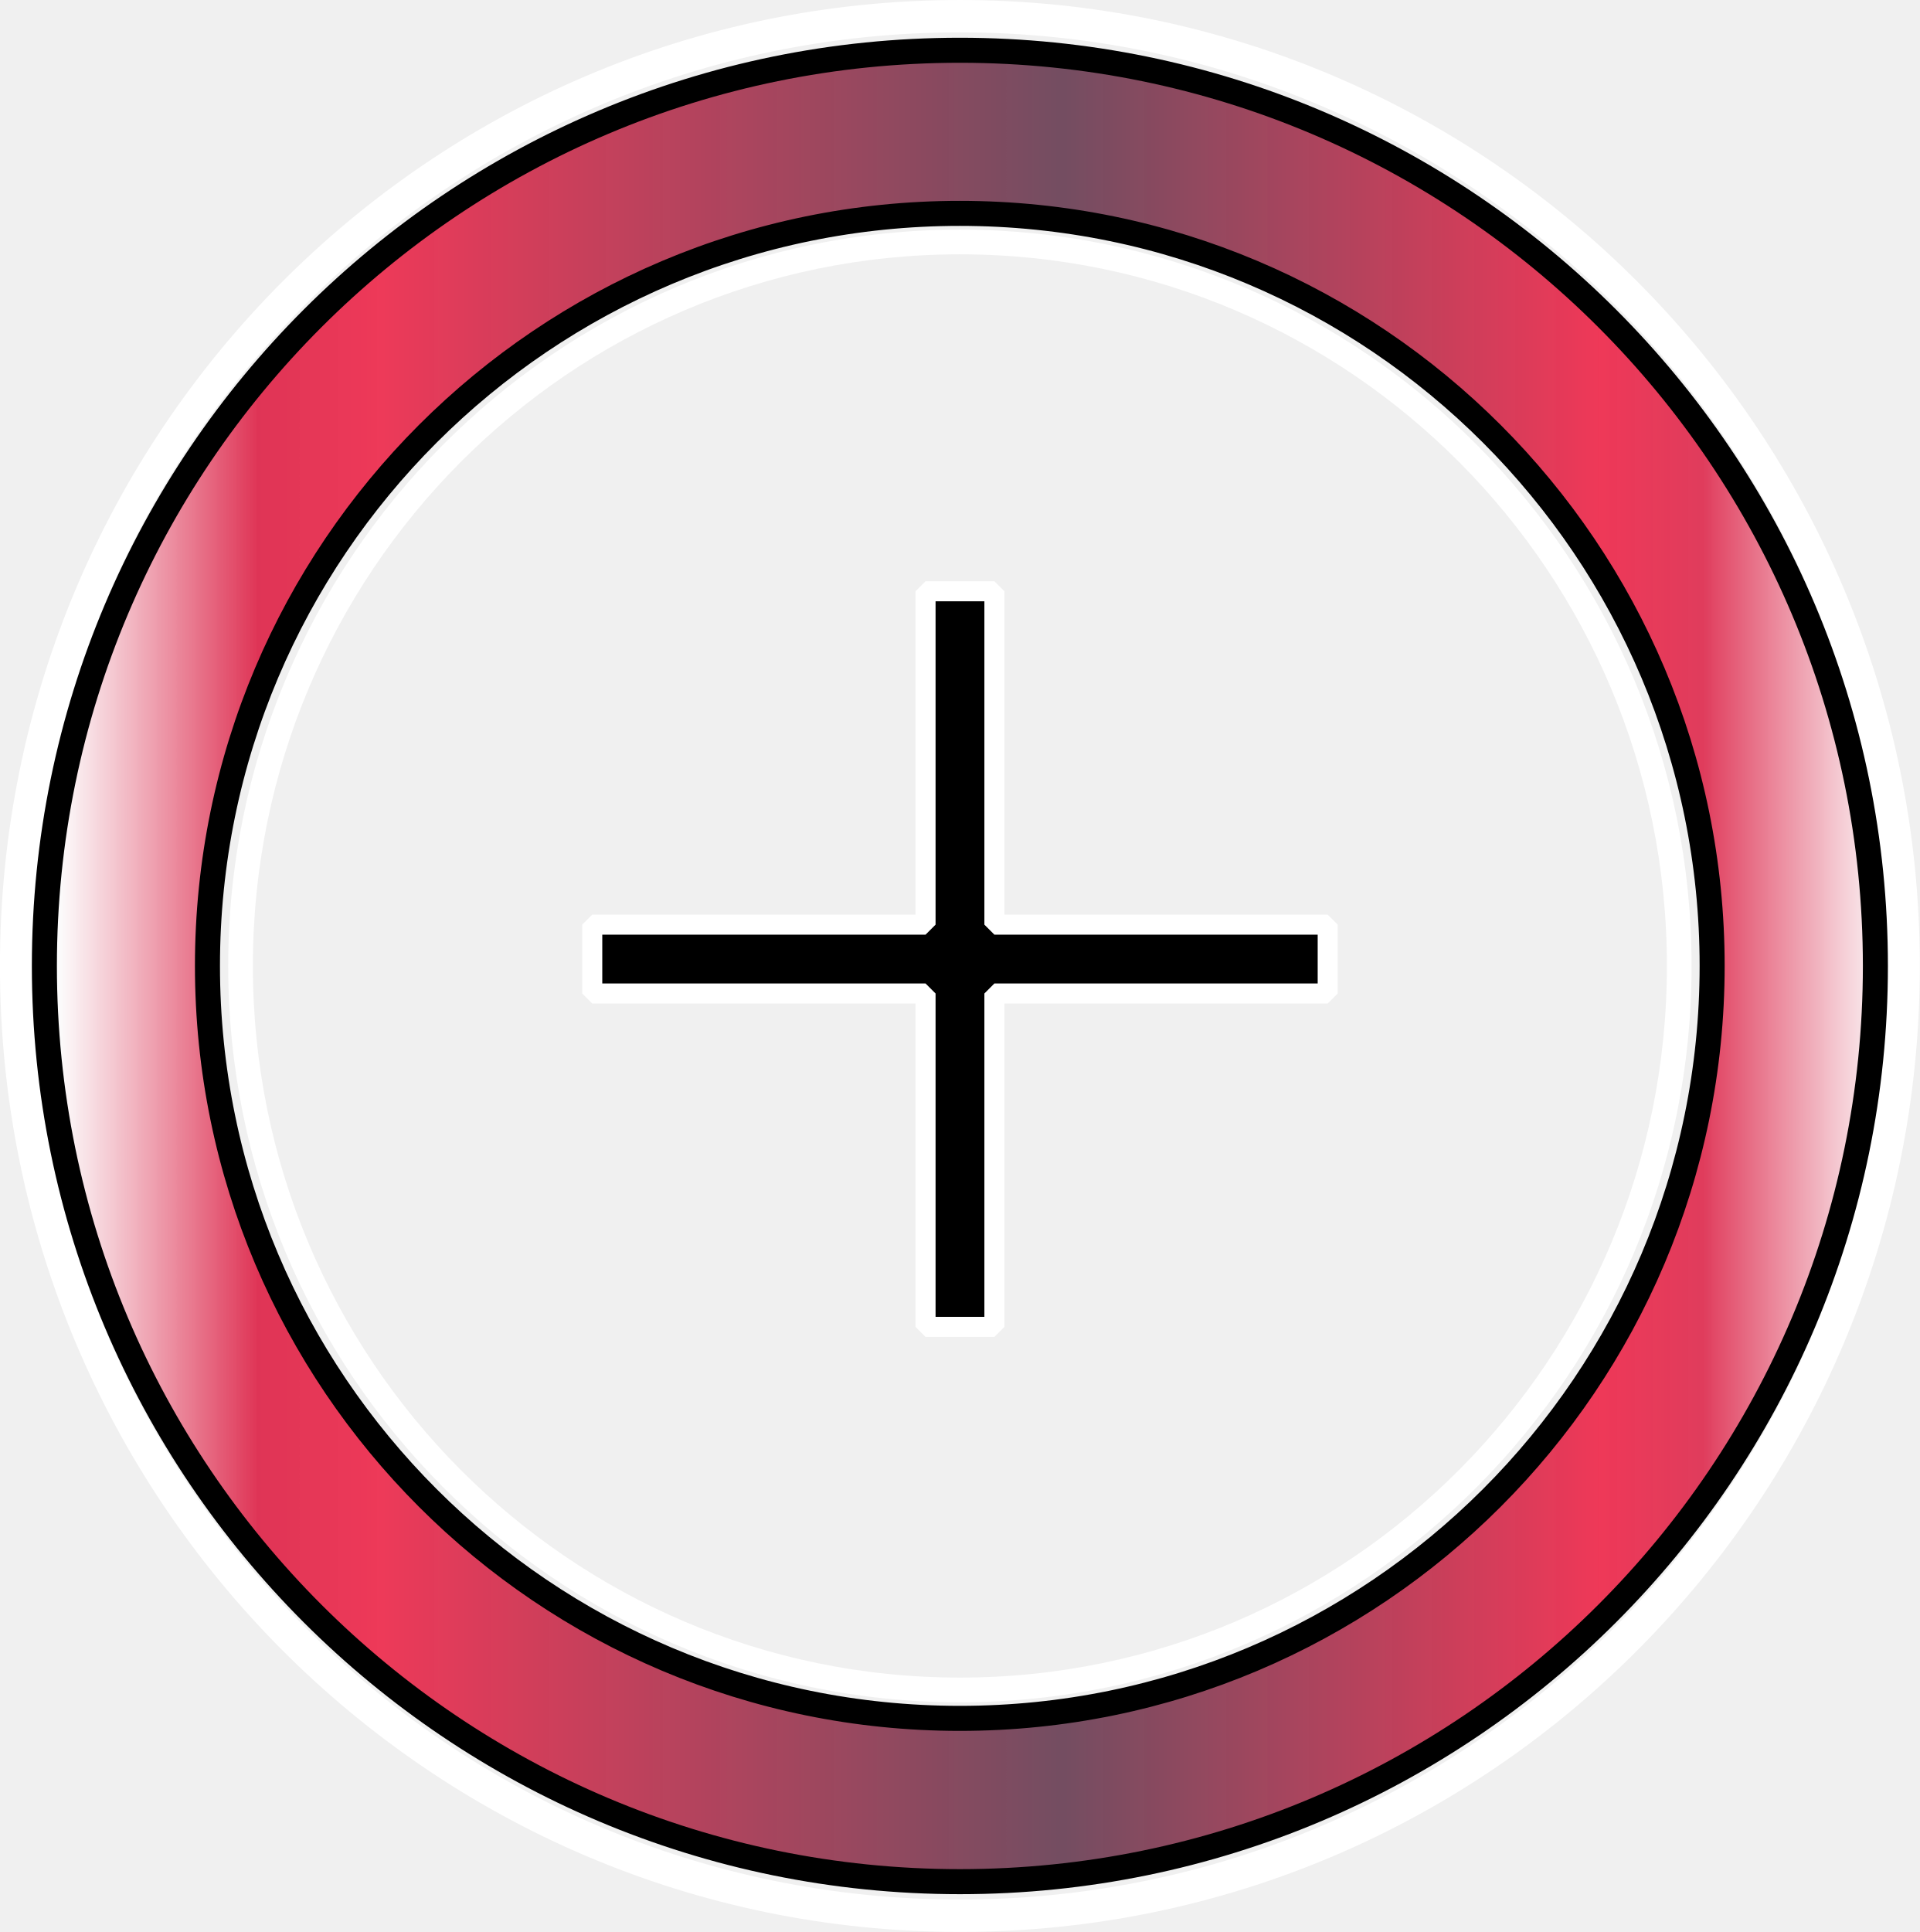
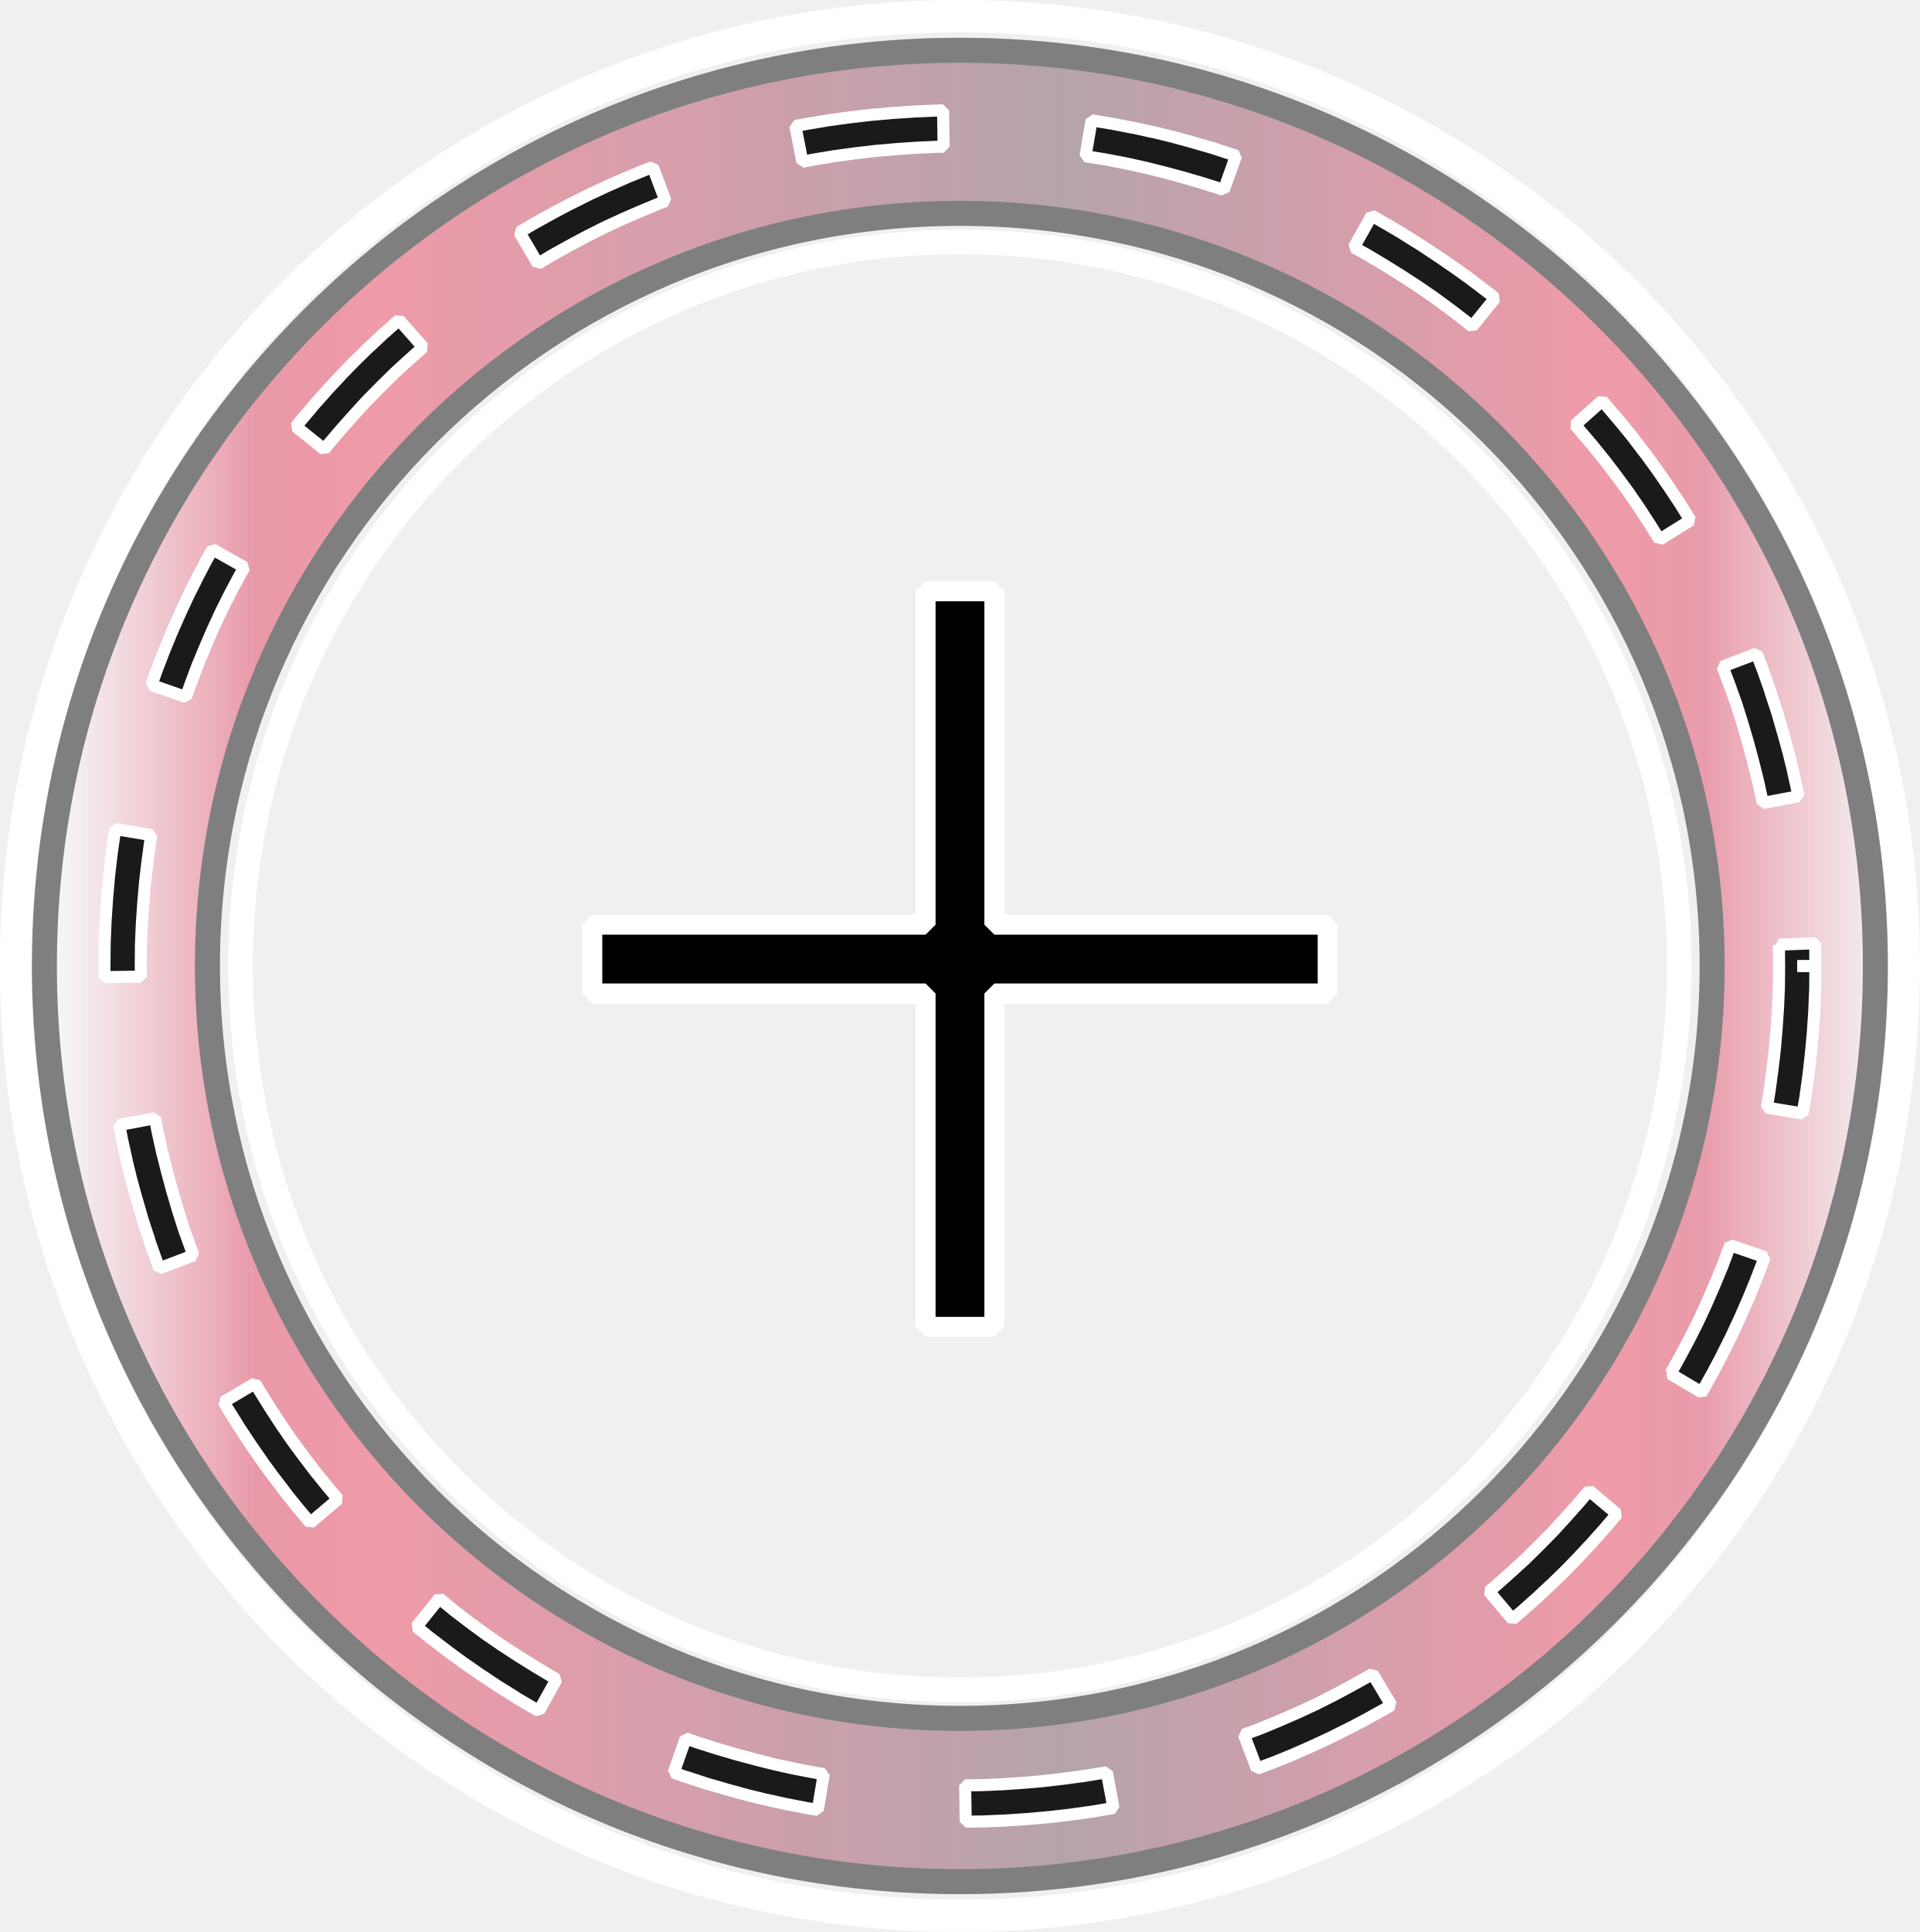
<svg xmlns="http://www.w3.org/2000/svg" xmlns:xlink="http://www.w3.org/1999/xlink" version="1.1" id="svg1" width="21.473" height="21.605" viewBox="0 0 21.473 21.605" xml:space="preserve">
  <defs id="defs1">
    <linearGradient id="linearGradient1">
      <stop style="stop-color:#000000;stop-opacity:1;" offset="0" id="stop3" />
      <stop style="stop-color:#000000;stop-opacity:0;" offset="1" id="stop4" />
    </linearGradient>
    <linearGradient id="linearGradient1-1">
      <stop style="stop-color:#000000;stop-opacity:1;" offset="0" id="stop1" />
      <stop style="stop-color:#000000;stop-opacity:1;" offset="0.5" id="stop5" />
      <stop style="stop-color:#000000;stop-opacity:0;" offset="1" id="stop2" />
    </linearGradient>
    <linearGradient id="linearGradient5-2">
      <stop style="stop-color:#ffffff;stop-opacity:0.775;" offset="0.015" id="stop6-9" />
      <stop style="stop-color:#db0a33;stop-opacity:0.814;" offset="0.122" id="stop8-1" />
      <stop style="stop-color:#ed0c33;stop-opacity:0.802;" offset="0.186" id="stop9-2" />
      <stop style="stop-color:#4c1933;stop-opacity:0.755;" offset="0.555" id="stop10-7" />
      <stop style="stop-color:#ee0c33;stop-opacity:0.806;" offset="0.844" id="stop11-0" />
      <stop style="stop-color:#db0a33;stop-opacity:0.783;" offset="0.9" id="stop12-9" />
      <stop style="stop-color:#ffffff;stop-opacity:0.77;" offset="1" id="stop7-3" />
    </linearGradient>
    <linearGradient xlink:href="#linearGradient5-2" id="linearGradient27" x1="-20.14" y1="10.24" x2="0.621" y2="10.24" gradientUnits="userSpaceOnUse" />
  </defs>
  <g id="g1" transform="translate(20.49642,0.5620403)">
    <ellipse style="fill:none;fill-opacity:0.998;fill-rule:evenodd;stroke:#ffffff;stroke-width:0.276;stroke-linejoin:bevel;stroke-dasharray:none;stroke-dashoffset:0" id="path2" cx="-9.76" cy="10.24" rx="8.046" ry="8.096" />
    <ellipse style="fill:none;fill-opacity:0.998;fill-rule:evenodd;stroke:#ffffff;stroke-width:0.362;stroke-linejoin:bevel;stroke-dasharray:none;stroke-dashoffset:0" id="path2-3" cx="-9.76" cy="10.24" rx="10.556" ry="10.621" />
-     <g id="g1-8">
-       <path id="path1-7" style="opacity:1;fill:url(#linearGradient27);fill-rule:evenodd;stroke:#000000;stroke-width:0.28;stroke-linejoin:bevel;stroke-dasharray:none;stroke-opacity:1" d="M -9.76,0 A 10.24,10.24 0 0 0 -20,10.24 10.24,10.24 0 0 0 -9.76,20.48 10.24,10.24 0 0 0 0.48,10.24 10.24,10.24 0 0 0 -9.76,0 Z m 0,1.824 a 8.415,8.415 0 0 1 8.414,8.416 8.415,8.415 0 0 1 -8.414,8.414 8.415,8.415 0 0 1 -8.416,-8.414 8.415,8.415 0 0 1 8.416,-8.416 z" />
-       <path id="path12-9" style="color:#000000;fill:#000000;fill-rule:evenodd;stroke:#ffffff;stroke-width:0.224;stroke-linejoin:bevel;-inkscape-stroke:none" d="m -10.144,6.05 v 3.726 0.002 h -0.002 -3.726 v 0.385 0.385 h 3.726 0.002 v 0.002 3.726 h 0.385 0.385 v -3.726 -0.002 h 0.002 3.726 V 10.163 9.778 h -3.726 -0.002 v -0.002 -3.726 h -0.385 z" />
-     </g>
+     <path id="path1-7" style="fill:url(#linearGradient27);fill-rule:evenodd;stroke:#000000;stroke-width:0.28;stroke-linejoin:bevel;stroke-dasharray:none;stroke-opacity:1;opacity:0.472" d="M -9.76,0 A 10.24,10.24 0 0 0 -20,10.24 10.24,10.24 0 0 0 -9.76,20.48 10.24,10.24 0 0 0 0.48,10.24 10.24,10.24 0 0 0 -9.76,0 Z m 0,1.824 a 8.415,8.415 0 0 1 8.414,8.416 8.415,8.415 0 0 1 -8.414,8.414 8.415,8.415 0 0 1 -8.416,-8.414 8.415,8.415 0 0 1 8.416,-8.416 z" />
+     <path id="path12-9" style="color:#000000;fill:#000000;fill-rule:evenodd;stroke:#ffffff;stroke-width:0.224;stroke-linejoin:bevel;-inkscape-stroke:none" d="m -10.144,6.05 v 3.726 0.002 h -0.002 -3.726 v 0.385 0.385 h 3.726 0.002 v 0.002 3.726 h 0.385 0.385 v -3.726 -0.002 h 0.002 3.726 V 10.163 9.778 h -3.726 -0.002 v -0.002 -3.726 h -0.385 z" />
+     <path style="color:#000000;fill:#1a1a1a;fill-rule:evenodd;stroke-linejoin:bevel;stroke-dasharray:none;-inkscape-stroke:none;stroke:#ffffff;stroke-width:0.135" d="M -10.01,0.674 -10.25,0.684 h -0.004 l -0.24,0.016 h -0.004 l -0.238,0.021 h -0.004 l -0.236,0.027 h -0.004 L -11.215,0.781 h -0.004 l -0.232,0.039 h -0.004 l -0.145,0.027 0.078,0.4 0.139,-0.027 0.227,-0.037 0.229,-0.031 0.23,-0.027 0.232,-0.02 0.234,-0.016 0.234,-0.01 h 0.055 l -0.006,-0.406 h -0.057 z m 1.723,0.109 -0.068,0.402 0.219,0.035 0.225,0.043 0.223,0.049 0.219,0.055 0.219,0.059 0.217,0.064 0.215,0.068 0.01,0.004 0.137,-0.383 -0.014,-0.006 h -0.006 l -0.219,-0.072 -0.004,-0.002 -0.223,-0.064 -0.004,-0.002 -0.223,-0.061 -0.006,-0.002 -0.225,-0.055 h -0.006 L -7.828,0.865 h -0.006 L -8.064,0.82 h -0.004 z m -4.908,0.523 -0.07,0.027 -0.006,0.002 -0.211,0.086 -0.004,0.002 -0.209,0.092 -0.004,0.002 -0.207,0.096 -0.004,0.002 -0.203,0.102 -0.006,0.002 -0.199,0.105 -0.006,0.004 -0.197,0.109 -0.004,0.002 -0.162,0.096 0.207,0.352 0.16,-0.096 0.193,-0.107 0.195,-0.104 0.199,-0.1 0.203,-0.094 0.203,-0.088 0.207,-0.086 0.068,-0.025 z m 8.041,0.543 -0.199,0.355 0.154,0.086 0.189,0.113 0.188,0.117 0.186,0.121 0.182,0.125 0.178,0.131 0.174,0.133 0.072,0.059 0.256,-0.316 -0.074,-0.061 -0.004,-0.002 -0.18,-0.137 -0.004,-0.004 L -4.219,2.438 l -0.004,-0.002 -0.186,-0.129 -0.004,-0.002 -0.188,-0.125 -0.004,-0.002 -0.191,-0.119 -0.004,-0.004 -0.195,-0.115 -0.004,-0.002 z m -10.879,1.166 -0.158,0.141 -0.004,0.002 -0.164,0.154 -0.004,0.002 -0.162,0.158 -0.002,0.002 -0.158,0.162 -0.002,0.004 -0.154,0.164 -0.002,0.004 -0.15,0.168 -0.002,0.004 -0.146,0.172 -0.002,0.002 -0.043,0.055 0.316,0.254 0.041,-0.051 0.143,-0.168 0.146,-0.164 0.148,-0.162 0.154,-0.156 0.156,-0.154 0.162,-0.148 0.156,-0.139 z m 13.457,0.904 -0.303,0.27 0.047,0.055 0.143,0.168 0.139,0.172 0.133,0.174 0.131,0.178 0.125,0.182 0.121,0.186 0.105,0.168 0.346,-0.215 -0.107,-0.172 -0.002,-0.004 -0.125,-0.188 -0.002,-0.004 -0.129,-0.186 -0.002,-0.004 -0.133,-0.182 -0.004,-0.004 -0.137,-0.18 -0.002,-0.004 L -2.375,4.154 l -0.002,-0.002 -0.146,-0.172 -0.002,-0.004 z m -15.543,1.662 -0.053,0.094 -0.004,0.006 -0.105,0.199 -0.002,0.006 -0.102,0.203 -0.002,0.004 -0.096,0.207 -0.002,0.004 -0.092,0.209 -0.002,0.004 -0.086,0.211 -0.002,0.006 -0.082,0.213 -0.002,0.006 -0.051,0.145 0.385,0.135 0.051,-0.143 0.078,-0.209 0.086,-0.207 0.088,-0.203 0.094,-0.203 0.1,-0.199 0.104,-0.195 0.053,-0.092 z m 17.271,1.166 -0.381,0.145 0.074,0.197 0.076,0.211 0.068,0.215 0.064,0.217 0.059,0.219 0.055,0.219 0.049,0.223 0.004,0.025 0.4,-0.076 -0.006,-0.027 v -0.006 l -0.051,-0.227 v -0.006 l -0.055,-0.225 -0.002,-0.006 -0.061,-0.223 -0.002,-0.004 -0.064,-0.223 -0.002,-0.004 -0.072,-0.219 v -0.006 l -0.076,-0.215 -0.002,-0.006 z M -19.207,8.709 -19.219,8.781 v 0.004 l -0.033,0.234 v 0.004 l -0.027,0.236 v 0.004 l -0.021,0.238 v 0.004 l -0.016,0.24 V 9.75 l -0.01,0.24 v 0.006 l -0.002,0.242 v 0.004 0.123 l 0.408,-0.006 -0.002,-0.119 0.002,-0.236 0.01,-0.234 0.016,-0.234 0.02,-0.232 0.027,-0.23 0.031,-0.229 0.012,-0.068 z m 19.014,1.277 -0.408,0.016 0.002,0.002 0.002,0.234 v 0.004 l -0.002,0.234 -0.01,0.234 -0.016,0.234 -0.02,0.232 -0.027,0.23 -0.031,0.229 -0.031,0.189 0.4,0.066 0.033,-0.193 v -0.004 l 0.033,-0.234 v -0.004 l 0.027,-0.236 v -0.004 L -0.219,10.979 v -0.004 l 0.016,-0.24 v -0.004 l 0.01,-0.24 v -0.006 l 0.002,-0.242 -0.203,-0.002 0.203,-0.002 -0.002,-0.242 v -0.006 z m -18.57,1.957 -0.4,0.076 0.029,0.146 v 0.006 l 0.051,0.227 v 0.006 l 0.055,0.225 0.002,0.006 0.061,0.223 0.002,0.004 0.064,0.223 0.002,0.004 0.072,0.219 v 0.006 l 0.076,0.215 0.002,0.006 0.033,0.086 0.381,-0.145 -0.031,-0.084 -0.076,-0.211 -0.068,-0.215 -0.064,-0.217 -0.059,-0.219 -0.055,-0.219 -0.049,-0.223 z m 17.619,1.42 -0.01,0.027 -0.078,0.209 -0.086,0.207 -0.088,0.203 -0.094,0.203 -0.1,0.199 -0.104,0.195 -0.107,0.193 -0.002,0.002 0.35,0.207 0.004,-0.004 0.002,-0.004 0.109,-0.197 0.004,-0.006 0.105,-0.199 0.002,-0.006 0.102,-0.203 0.002,-0.004 0.096,-0.207 0.002,-0.004 0.092,-0.209 0.002,-0.004 0.086,-0.211 0.002,-0.006 0.082,-0.213 0.002,-0.006 0.01,-0.029 z m -16.5,1.545 -0.35,0.207 0.049,0.086 0.004,0.004 0.119,0.191 0.002,0.004 0.125,0.188 0.002,0.004 0.129,0.186 0.002,0.004 0.133,0.182 0.004,0.004 0.137,0.18 0.002,0.004 0.143,0.176 0.002,0.002 0.115,0.137 0.311,-0.264 -0.113,-0.133 -0.139,-0.172 -0.133,-0.174 -0.131,-0.178 -0.125,-0.182 -0.121,-0.186 -0.117,-0.188 z m 14.922,1.199 -0.109,0.129 -0.146,0.164 -0.148,0.162 -0.154,0.156 -0.156,0.154 -0.162,0.148 -0.164,0.146 -0.082,0.068 0.264,0.312 0.082,-0.072 0.004,-0.002 0.168,-0.15 0.004,-0.002 0.164,-0.154 0.004,-0.002 0.162,-0.158 0.002,-0.002 0.158,-0.162 0.002,-0.004 0.154,-0.164 0.002,-0.004 0.15,-0.168 0.002,-0.004 0.111,-0.129 z m -12.861,1.205 -0.256,0.318 0.17,0.137 0.004,0.002 0.18,0.137 0.004,0.004 0.182,0.133 0.004,0.002 0.186,0.129 0.004,0.002 0.188,0.125 0.004,0.002 0.191,0.119 0.004,0.004 0.195,0.115 0.004,0.002 0.051,0.027 0.197,-0.355 -0.047,-0.025 -0.189,-0.113 -0.188,-0.117 -0.186,-0.121 -0.182,-0.125 -0.178,-0.131 -0.174,-0.133 z m 10.439,0.844 -0.055,0.033 -0.193,0.107 -0.195,0.104 -0.199,0.1 -0.203,0.094 -0.203,0.088 -0.207,0.086 -0.184,0.068 0.145,0.381 0.186,-0.07 0.006,-0.002 0.211,-0.086 0.004,-0.002 0.209,-0.092 0.004,-0.002 0.207,-0.096 0.004,-0.002 0.203,-0.102 0.006,-0.002 0.199,-0.105 0.006,-0.004 0.197,-0.109 0.004,-0.002 0.057,-0.035 z m -7.682,0.721 -0.135,0.383 0.129,0.047 h 0.006 l 0.219,0.072 0.004,0.002 0.223,0.064 0.004,0.002 0.223,0.061 0.006,0.002 0.225,0.055 h 0.006 l 0.227,0.051 h 0.006 l 0.23,0.045 h 0.004 l 0.1,0.016 0.066,-0.4 -0.098,-0.016 -0.225,-0.043 -0.223,-0.049 -0.219,-0.055 -0.219,-0.059 -0.217,-0.064 -0.215,-0.068 z m 4.709,0.379 -0.02,0.004 -0.227,0.037 -0.229,0.031 -0.23,0.027 -0.232,0.02 -0.234,0.016 -0.234,0.01 -0.178,0.002 0.006,0.406 0.18,-0.002 h 0.006 l 0.24,-0.01 h 0.004 l 0.24,-0.016 h 0.004 l 0.238,-0.021 h 0.004 l 0.236,-0.027 h 0.004 l 0.234,-0.033 h 0.004 l 0.232,-0.039 h 0.004 l 0.023,-0.006 z" id="path1" />
  </g>
</svg>
